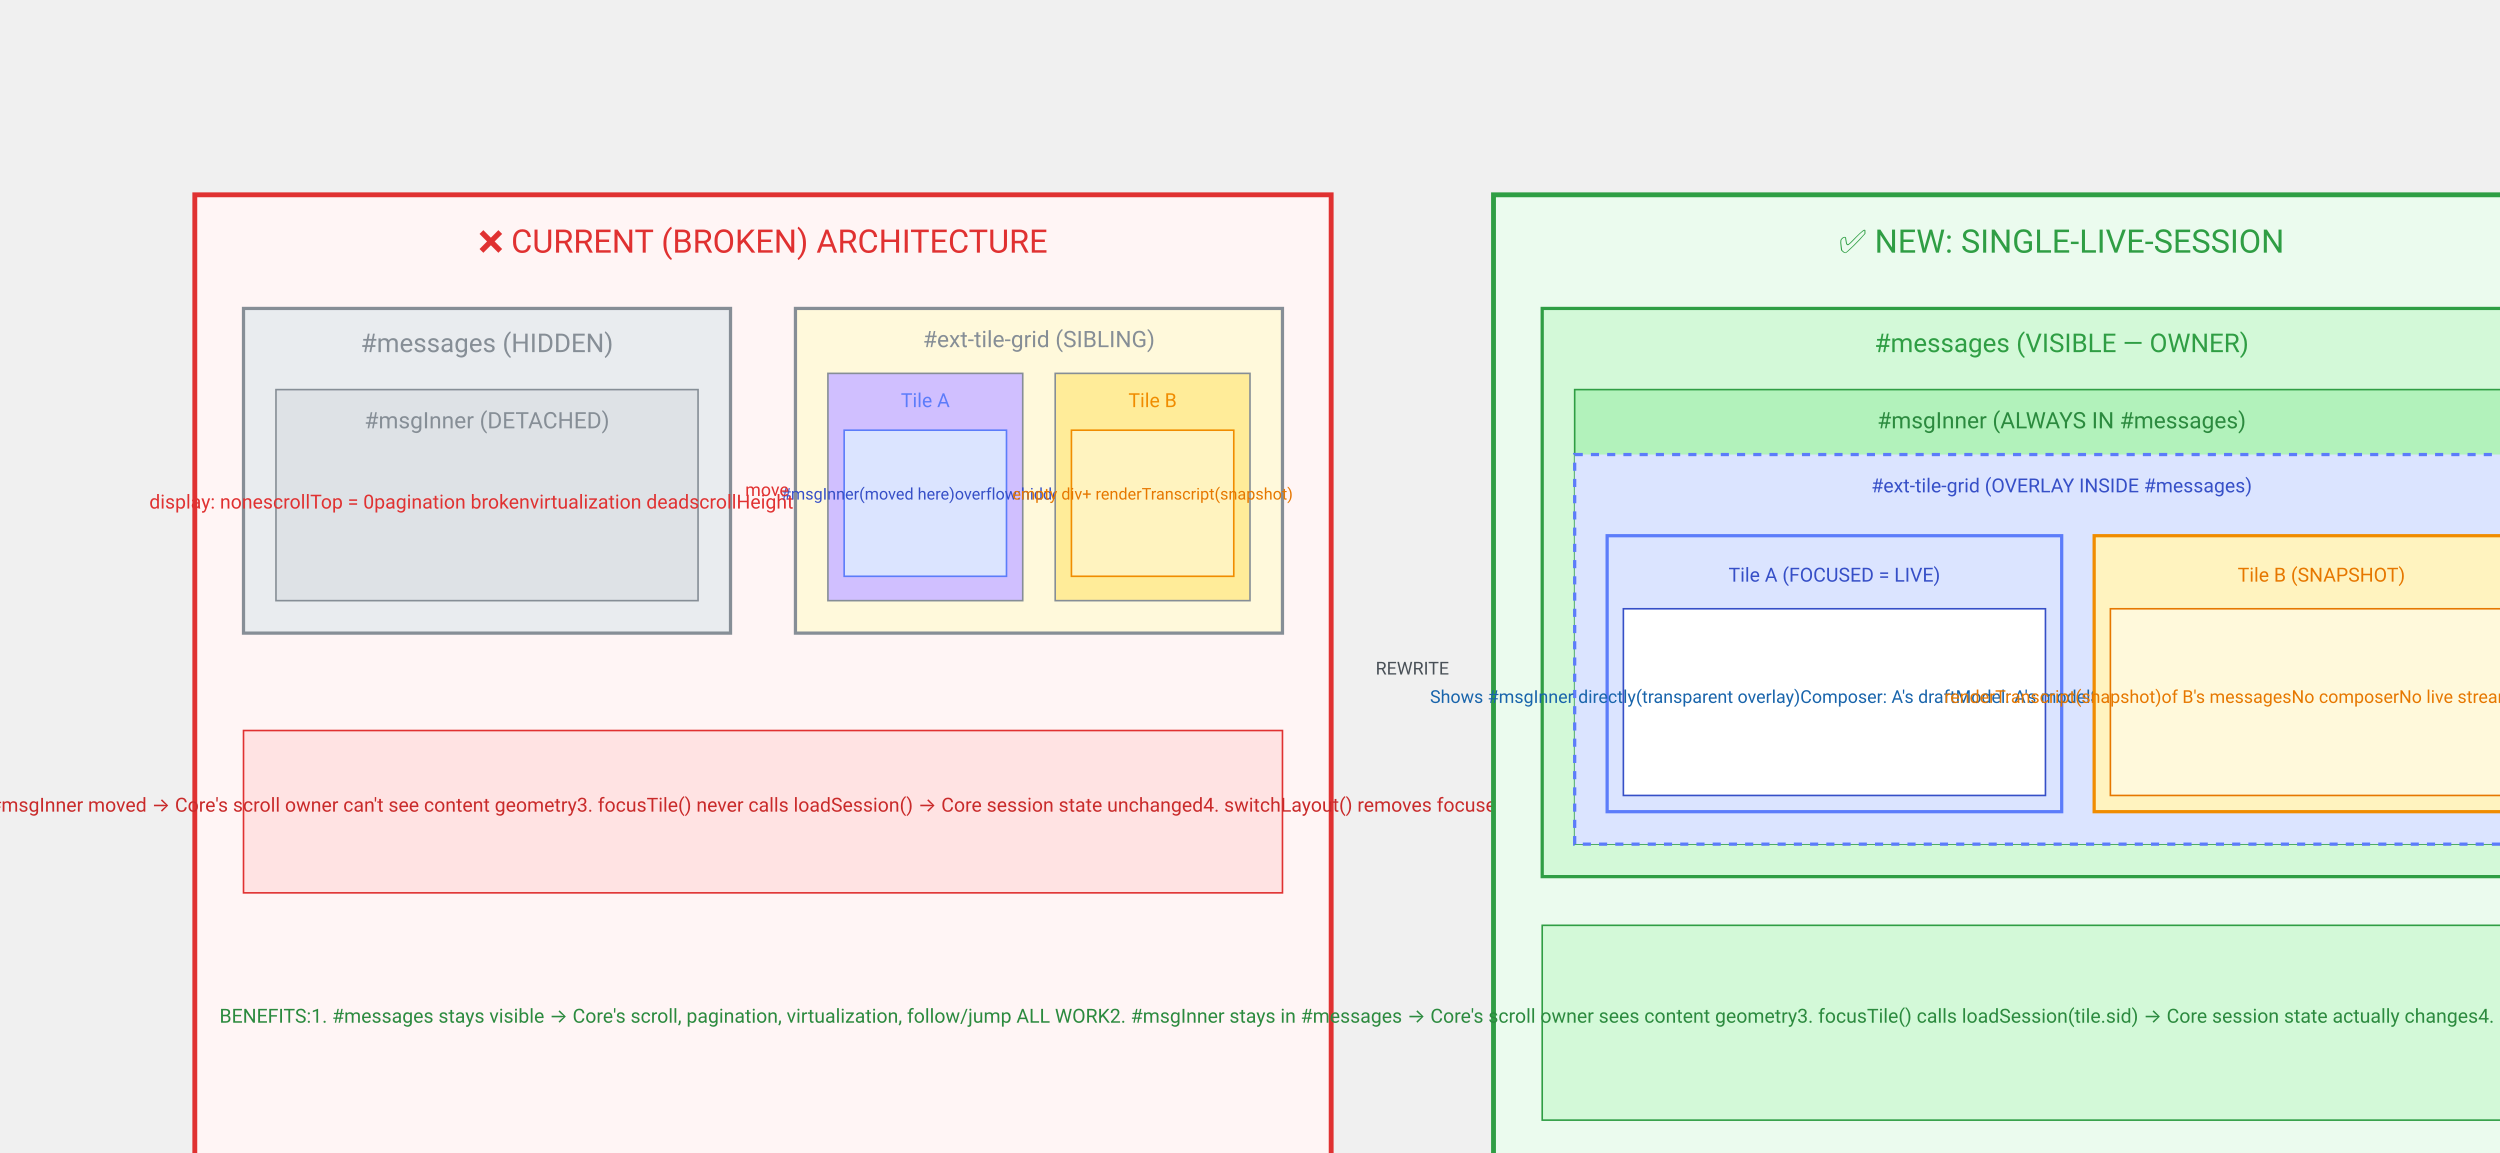
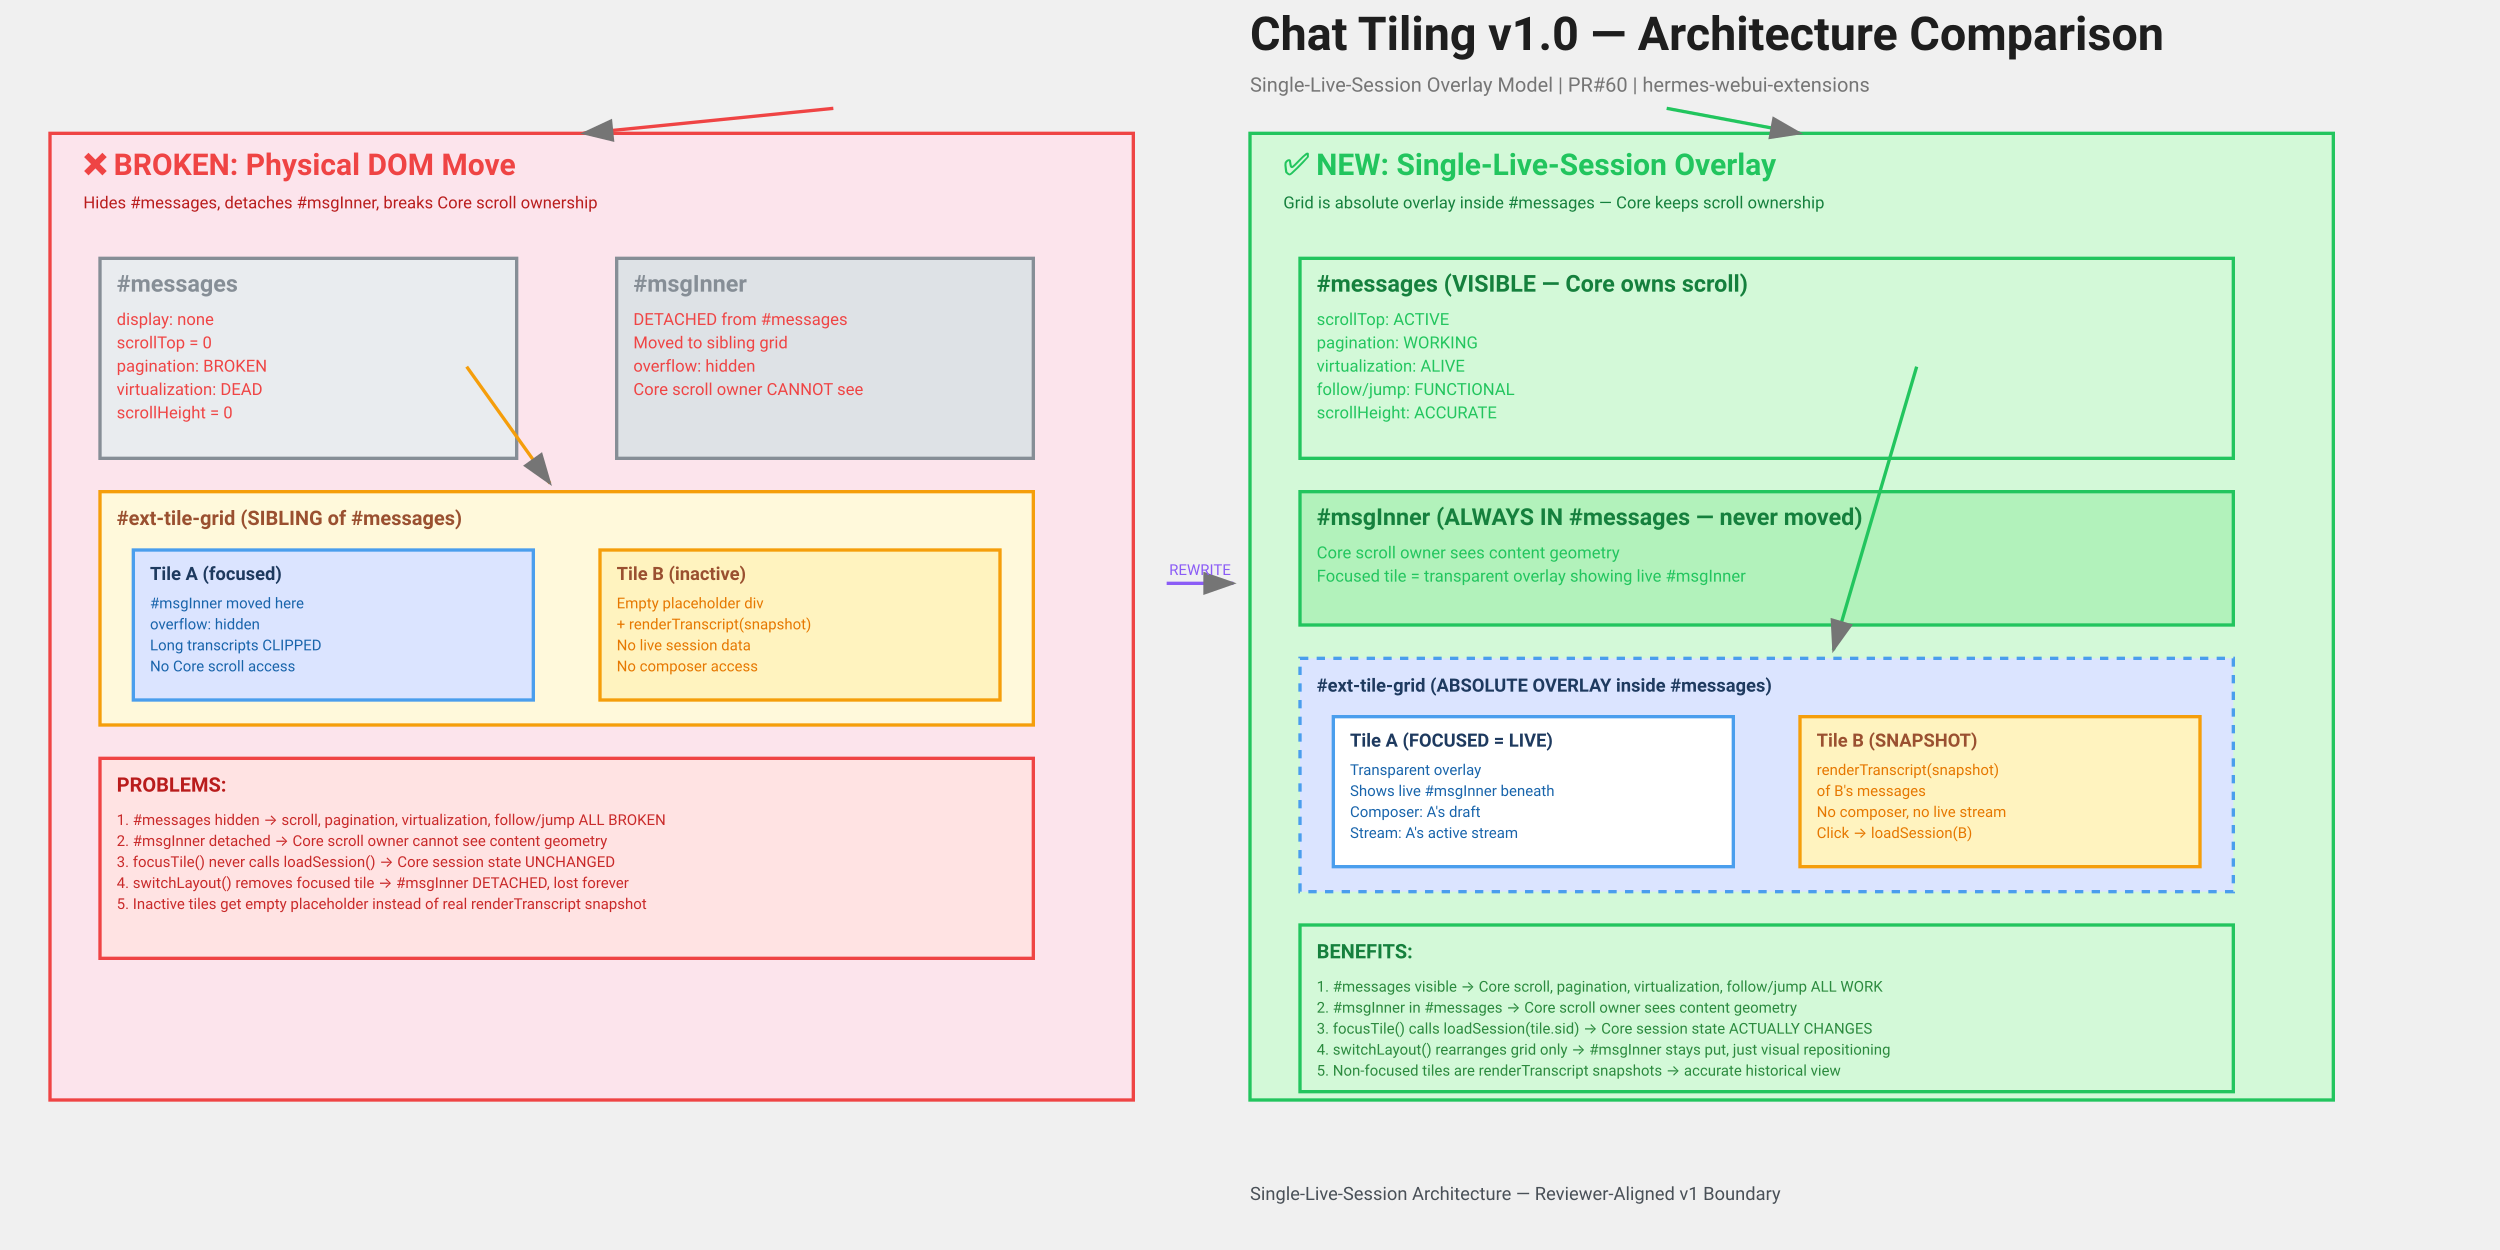
- <svg xmlns="http://www.w3.org/2000/svg" width="1540" height="710" viewBox="-70 -70 1540 710">
+ <svg xmlns="http://www.w3.org/2000/svg" width="1500" height="750" viewBox="0 0 1500 750">
+   <defs>
+     <marker id="arrowhead" markerWidth="10" markerHeight="7" refX="9" refY="3.5" orient="auto">
+       <polygon points="0 0, 10 3.5, 0 7" fill="#757575" />
+     </marker>
+   </defs>
  <style>
  text { font-family: -apple-system, BlinkMacSystemFont, 'Segoe UI', Roboto, sans-serif; }
</style>
-   <rect x="50" y="50" width="700" height="600" fill="#fff5f5" stroke="#e03131" stroke-width="3" opacity="1" />
-   <text x="400" y="80" font-size="20" fill="#e03131" text-anchor="middle" dominant-baseline="middle" opacity="1">❌ CURRENT (BROKEN) ARCHITECTURE</text>
-   <rect x="80" y="120" width="300" height="200" fill="#e9ecef" stroke="#868e96" stroke-width="2" opacity="1" />
-   <text x="230" y="142.5" font-size="16" fill="#868e96" text-anchor="middle" dominant-baseline="middle" opacity="1">#messages (HIDDEN)</text>
-   <rect x="100" y="170" width="260" height="130" fill="#dee2e6" stroke="#868e96" stroke-width="1" opacity="1" />
-   <text x="230" y="190" font-size="14" fill="#868e96" text-anchor="middle" dominant-baseline="middle" opacity="1">#msgInner (DETACHED)</text>
-   <text x="230" y="240" font-size="12" fill="#e03131" text-anchor="middle" dominant-baseline="middle" opacity="1">display: none
- scrollTop = 0
- pagination broken
- virtualization dead
- scrollHeight = 0</text>
-   <rect x="420" y="120" width="300" height="200" fill="#fff9db" stroke="#868e96" stroke-width="2" opacity="1" />
-   <text x="570" y="140" font-size="14" fill="#868e96" text-anchor="middle" dominant-baseline="middle" opacity="1">#ext-tile-grid (SIBLING)</text>
-   <rect x="440" y="160" width="120" height="140" fill="#d0bfff" stroke="#868e96" stroke-width="1" opacity="1" />
-   <text x="500" y="177.5" font-size="12" fill="#5c7cfa" text-anchor="middle" dominant-baseline="middle" opacity="1">Tile A</text>
-   <rect x="450" y="195" width="100" height="90" fill="#dbe4ff" stroke="#5c7cfa" stroke-width="1" opacity="1" />
-   <text x="500" y="235" font-size="10" fill="#364fc7" text-anchor="middle" dominant-baseline="middle" opacity="1">#msgInner
- (moved here)
- overflow:hidden</text>
-   <rect x="580" y="160" width="120" height="140" fill="#ffec99" stroke="#868e96" stroke-width="1" opacity="1" />
-   <text x="640" y="177.5" font-size="12" fill="#f08c00" text-anchor="middle" dominant-baseline="middle" opacity="1">Tile B</text>
-   <rect x="590" y="195" width="100" height="90" fill="#fff3bf" stroke="#f08c00" stroke-width="1" opacity="1" />
-   <text x="640" y="235" font-size="10" fill="#e67700" text-anchor="middle" dominant-baseline="middle" opacity="1">empty div
- + renderTranscript(snapshot)</text>
-   <text x="402.5" y="232.5" font-size="11" fill="#e03131" text-anchor="middle" dominant-baseline="middle" opacity="1">move</text>
-   <rect x="80" y="380" width="640" height="100" fill="#ffe3e3" stroke="#e03131" stroke-width="1" opacity="1" />
-   <text x="400" y="430" font-size="12" fill="#c92a2a" text-anchor="middle" dominant-baseline="auto" opacity="1">PROBLEMS:
- 1. #messages hidden → scrollTop, pagination, virtualization, follow/jump ALL broken
- 2. #msgInner moved → Core's scroll owner can't see content geometry
- 3. focusTile() never calls loadSession() → Core session state unchanged
- 4. switchLayout() removes focused tile → #msgInner detached, lost forever
- 5. Inactive tiles get empty placeholder instead of real snapshot</text>
-   <rect x="850" y="50" width="700" height="600" fill="#ebfbee" stroke="#2f9e44" stroke-width="3" opacity="1" />
-   <text x="1200" y="80" font-size="20" fill="#2f9e44" text-anchor="middle" dominant-baseline="middle" opacity="1">✅ NEW: SINGLE-LIVE-SESSION</text>
-   <rect x="880" y="120" width="640" height="350" fill="#d3f9d8" stroke="#2f9e44" stroke-width="2" opacity="1" />
-   <text x="1200" y="142.5" font-size="16" fill="#2f9e44" text-anchor="middle" dominant-baseline="middle" opacity="1">#messages (VISIBLE — OWNER)</text>
-   <rect x="900" y="170" width="600" height="280" fill="#b2f2bb" stroke="#2f9e44" stroke-width="1" opacity="1" />
-   <text x="1200" y="190" font-size="14" fill="#2b8a3e" text-anchor="middle" dominant-baseline="middle" opacity="1">#msgInner (ALWAYS IN #messages)</text>
-   <rect x="900" y="210" width="600" height="240" fill="#dbe4ff" stroke="#5c7cfa" stroke-width="2" opacity="1" stroke-dasharray="5,5" />
-   <text x="1200" y="230" font-size="12" fill="#364fc7" text-anchor="middle" dominant-baseline="middle" opacity="1">#ext-tile-grid (OVERLAY INSIDE #messages)</text>
-   <rect x="920" y="260" width="280" height="170" fill="#dbe4ff" stroke="#5c7cfa" stroke-width="2" opacity="1" />
-   <text x="1060" y="285" font-size="12" fill="#364fc7" text-anchor="middle" dominant-baseline="middle" opacity="1">Tile A (FOCUSED = LIVE)</text>
-   <rect x="930" y="305" width="260" height="115" fill="#ffffff" stroke="#364fc7" stroke-width="1" opacity="1" />
-   <text x="1060" y="360" font-size="11" fill="#1864ab" text-anchor="middle" dominant-baseline="middle" opacity="1">Shows #msgInner directly
- (transparent overlay)
- Composer: A's draft
- Model: A's model
- Stream: A's stream</text>
-   <rect x="1220" y="260" width="280" height="170" fill="#fff3bf" stroke="#f08c00" stroke-width="2" opacity="1" />
-   <text x="1360" y="285" font-size="12" fill="#e67700" text-anchor="middle" dominant-baseline="middle" opacity="1">Tile B (SNAPSHOT)</text>
-   <rect x="1230" y="305" width="260" height="115" fill="#fff9db" stroke="#e67700" stroke-width="1" opacity="1" />
-   <text x="1360" y="360" font-size="11" fill="#e67700" text-anchor="middle" dominant-baseline="middle" opacity="1">renderTranscript(snapshot)
- of B's messages
- No composer
- No live stream
- Click → loadSession(B)</text>
-   <rect x="880" y="500" width="640" height="120" fill="#d3f9d8" stroke="#2f9e44" stroke-width="1" opacity="1" />
-   <text x="1200" y="560" font-size="12" fill="#2b8a3e" text-anchor="middle" dominant-baseline="auto" opacity="1">BENEFITS:
- 1. #messages stays visible → Core's scroll, pagination, virtualization, follow/jump ALL WORK
- 2. #msgInner stays in #messages → Core's scroll owner sees content geometry
- 3. focusTile() calls loadSession(tile.sid) → Core session state actually changes
- 4. switchLayout() rearranges grid only → #msgInner stays put, just visual repositioning
- 5. Non-focused tiles are renderTranscript snapshots → accurate historical view</text>
-   <text x="800" y="342.5" font-size="11" fill="#495057" text-anchor="middle" dominant-baseline="middle" opacity="1">REWRITE</text>
-   <text x="450" y="710" font-size="12" fill="#c92a2a" text-anchor="middle" dominant-baseline="middle" opacity="1">CD28A93 — physical DOM move (BROKEN)</text>
-   <text x="1250" y="710" font-size="12" fill="#2b8a3e" text-anchor="middle" dominant-baseline="middle" opacity="1">Single-Live-Session (REVIEWER-ALIGNED)</text>
+   <text x="750" y="30" font-size="28" fill="#1e1e1e" font-weight="bold" text-anchor="center">Chat Tiling v1.0 — Architecture Comparison</text>
+   <text x="750" y="55" font-size="12" fill="#757575" font-weight="normal" text-anchor="center">Single-Live-Session Overlay Model  |  PR#60  |  hermes-webui-extensions</text>
+   <rect x="30" y="80" width="650" height="580" fill="#fce4ec" stroke="#ef4444" stroke-width="2" opacity="15" />
+   <text x="50" y="105" font-size="18" fill="#ef4444" font-weight="bold" text-anchor="left">❌ BROKEN: Physical DOM Move</text>
+   <text x="50" y="125" font-size="10" fill="#b91c1c" font-weight="normal" text-anchor="left">Hides #messages, detaches #msgInner, breaks Core scroll ownership</text>
+   <rect x="60" y="155" width="250" height="120" fill="#e9ecef" stroke="#868e96" stroke-width="2" opacity="100" />
+   <text x="70" y="175" font-size="14" fill="#868e96" font-weight="bold" text-anchor="left">#messages</text>
+   <text x="70" y="195" font-size="10" fill="#ef4444" font-weight="normal" text-anchor="left">
+     <tspan x="70" dy="0">display: none</tspan>
+     <tspan x="70" dy="14.0">scrollTop = 0</tspan>
+     <tspan x="70" dy="14.0">pagination: BROKEN</tspan>
+     <tspan x="70" dy="14.0">virtualization: DEAD</tspan>
+     <tspan x="70" dy="14.0">scrollHeight = 0</tspan>
+   </text>
+   <rect x="370" y="155" width="250" height="120" fill="#dee2e6" stroke="#868e96" stroke-width="2" opacity="100" />
+   <text x="380" y="175" font-size="14" fill="#868e96" font-weight="bold" text-anchor="left">#msgInner</text>
+   <text x="380" y="195" font-size="10" fill="#ef4444" font-weight="normal" text-anchor="left">
+     <tspan x="380" dy="0">DETACHED from #messages</tspan>
+     <tspan x="380" dy="14.0">Moved to sibling grid</tspan>
+     <tspan x="380" dy="14.0">overflow: hidden</tspan>
+     <tspan x="380" dy="14.0">Core scroll owner CANNOT see</tspan>
+   </text>
+   <rect x="60" y="295" width="560" height="140" fill="#fff9db" stroke="#f59e0b" stroke-width="2" opacity="100" />
+   <text x="70" y="315" font-size="12" fill="#9a5030" font-weight="bold" text-anchor="left">#ext-tile-grid (SIBLING of #messages)</text>
+   <rect x="80" y="330" width="240" height="90" fill="#dbe4ff" stroke="#4a9eed" stroke-width="2" opacity="100" />
+   <text x="90" y="348" font-size="11" fill="#1e3a5f" font-weight="bold" text-anchor="left">Tile A (focused)</text>
+   <text x="90" y="365" font-size="9" fill="#1864ab" font-weight="normal" text-anchor="left">
+     <tspan x="90" dy="0">#msgInner moved here</tspan>
+     <tspan x="90" dy="12.6">overflow: hidden</tspan>
+     <tspan x="90" dy="12.6">Long transcripts CLIPPED</tspan>
+     <tspan x="90" dy="12.6">No Core scroll access</tspan>
+   </text>
+   <rect x="360" y="330" width="240" height="90" fill="#fff3bf" stroke="#f59e0b" stroke-width="2" opacity="100" />
+   <text x="370" y="348" font-size="11" fill="#9a5030" font-weight="bold" text-anchor="left">Tile B (inactive)</text>
+   <text x="370" y="365" font-size="9" fill="#e67700" font-weight="normal" text-anchor="left">
+     <tspan x="370" dy="0">Empty placeholder div</tspan>
+     <tspan x="370" dy="12.6">+ renderTranscript(snapshot)</tspan>
+     <tspan x="370" dy="12.6">No live session data</tspan>
+     <tspan x="370" dy="12.6">No composer access</tspan>
+   </text>
+   <rect x="60" y="455" width="560" height="120" fill="#ffe3e3" stroke="#ef4444" stroke-width="2" opacity="100" />
+   <text x="70" y="475" font-size="12" fill="#b91c1c" font-weight="bold" text-anchor="left">PROBLEMS:</text>
+   <text x="70" y="495" font-size="9" fill="#c92a2a" font-weight="normal" text-anchor="left">
+     <tspan x="70" dy="0">1. #messages hidden → scroll, pagination, virtualization, follow/jump ALL BROKEN</tspan>
+     <tspan x="70" dy="12.6">2. #msgInner detached → Core scroll owner cannot see content geometry</tspan>
+     <tspan x="70" dy="12.6">3. focusTile() never calls loadSession() → Core session state UNCHANGED</tspan>
+     <tspan x="70" dy="12.6">4. switchLayout() removes focused tile → #msgInner DETACHED, lost forever</tspan>
+     <tspan x="70" dy="12.6">5. Inactive tiles get empty placeholder instead of real renderTranscript snapshot</tspan>
+   </text>
+   <rect x="750" y="80" width="650" height="580" fill="#d3f9d8" stroke="#22c55e" stroke-width="2" opacity="15" />
+   <text x="770" y="105" font-size="18" fill="#22c55e" font-weight="bold" text-anchor="left">✅ NEW: Single-Live-Session Overlay</text>
+   <text x="770" y="125" font-size="10" fill="#15803d" font-weight="normal" text-anchor="left">Grid is absolute overlay inside #messages — Core keeps scroll ownership</text>
+   <rect x="780" y="155" width="560" height="120" fill="#d3f9d8" stroke="#22c55e" stroke-width="2" opacity="100" />
+   <text x="790" y="175" font-size="14" fill="#15803d" font-weight="bold" text-anchor="left">#messages (VISIBLE — Core owns scroll)</text>
+   <text x="790" y="195" font-size="10" fill="#22c55e" font-weight="normal" text-anchor="left">
+     <tspan x="790" dy="0">scrollTop: ACTIVE</tspan>
+     <tspan x="790" dy="14.0">pagination: WORKING</tspan>
+     <tspan x="790" dy="14.0">virtualization: ALIVE</tspan>
+     <tspan x="790" dy="14.0">follow/jump: FUNCTIONAL</tspan>
+     <tspan x="790" dy="14.0">scrollHeight: ACCURATE</tspan>
+   </text>
+   <rect x="780" y="295" width="560" height="80" fill="#b2f2bb" stroke="#22c55e" stroke-width="2" opacity="100" />
+   <text x="790" y="315" font-size="14" fill="#15803d" font-weight="bold" text-anchor="left">#msgInner (ALWAYS IN #messages — never moved)</text>
+   <text x="790" y="335" font-size="10" fill="#22c55e" font-weight="normal" text-anchor="left">
+     <tspan x="790" dy="0">Core scroll owner sees content geometry</tspan>
+     <tspan x="790" dy="14.0">Focused tile = transparent overlay showing live #msgInner</tspan>
+   </text>
+   <rect x="780" y="395" width="560" height="140" fill="#dbe4ff" stroke="#4a9eed" stroke-width="2" opacity="30" stroke-dasharray="5,5" />
+   <text x="790" y="415" font-size="11" fill="#1e3a5f" font-weight="bold" text-anchor="left">#ext-tile-grid (ABSOLUTE OVERLAY inside #messages)</text>
+   <rect x="800" y="430" width="240" height="90" fill="#ffffff" stroke="#4a9eed" stroke-width="2" opacity="50" />
+   <text x="810" y="448" font-size="11" fill="#1e3a5f" font-weight="bold" text-anchor="left">Tile A (FOCUSED = LIVE)</text>
+   <text x="810" y="465" font-size="9" fill="#1864ab" font-weight="normal" text-anchor="left">
+     <tspan x="810" dy="0">Transparent overlay</tspan>
+     <tspan x="810" dy="12.6">Shows live #msgInner beneath</tspan>
+     <tspan x="810" dy="12.6">Composer: A's draft</tspan>
+     <tspan x="810" dy="12.6">Stream: A's active stream</tspan>
+   </text>
+   <rect x="1080" y="430" width="240" height="90" fill="#fff3bf" stroke="#f59e0b" stroke-width="2" opacity="100" />
+   <text x="1090" y="448" font-size="11" fill="#9a5030" font-weight="bold" text-anchor="left">Tile B (SNAPSHOT)</text>
+   <text x="1090" y="465" font-size="9" fill="#e67700" font-weight="normal" text-anchor="left">
+     <tspan x="1090" dy="0">renderTranscript(snapshot)</tspan>
+     <tspan x="1090" dy="12.6">of B's messages</tspan>
+     <tspan x="1090" dy="12.6">No composer, no live stream</tspan>
+     <tspan x="1090" dy="12.6">Click → loadSession(B)</tspan>
+   </text>
+   <rect x="780" y="555" width="560" height="100" fill="#d3f9d8" stroke="#22c55e" stroke-width="2" opacity="100" />
+   <text x="790" y="575" font-size="12" fill="#15803d" font-weight="bold" text-anchor="left">BENEFITS:</text>
+   <text x="790" y="595" font-size="9" fill="#2b8a3e" font-weight="normal" text-anchor="left">
+     <tspan x="790" dy="0">1. #messages visible → Core scroll, pagination, virtualization, follow/jump ALL WORK</tspan>
+     <tspan x="790" dy="12.6">2. #msgInner in #messages → Core scroll owner sees content geometry</tspan>
+     <tspan x="790" dy="12.6">3. focusTile() calls loadSession(tile.sid) → Core session state ACTUALLY CHANGES</tspan>
+     <tspan x="790" dy="12.6">4. switchLayout() rearranges grid only → #msgInner stays put, just visual repositioning</tspan>
+     <tspan x="790" dy="12.6">5. Non-focused tiles are renderTranscript snapshots → accurate historical view</tspan>
+   </text>
+   <line x1="700" y1="350" x2="740" y2="350" stroke="#8b5cf6" stroke-width="2" marker-end="url(#arrowhead)" />
+   <text x="720.0" y="345.0" font-size="9" fill="#8b5cf6" text-anchor="middle">REWRITE</text>
+   <text x="750" y="720" font-size="11" fill="#495057" font-weight="normal" text-anchor="center">Single-Live-Session Architecture — Reviewer-Aligned v1 Boundary</text>
+   <line x1="500" y1="65" x2="350" y2="80" stroke="#ef4444" stroke-width="2" marker-end="url(#arrowhead)" />
+   <line x1="1000" y1="65" x2="1080" y2="80" stroke="#22c55e" stroke-width="2" marker-end="url(#arrowhead)" />
+   <line x1="280" y1="220" x2="330" y2="290" stroke="#f59e0b" stroke-width="2" marker-end="url(#arrowhead)" />
+   <line x1="1150" y1="220" x2="1100" y2="390" stroke="#22c55e" stroke-width="2" marker-end="url(#arrowhead)" />
</svg>
